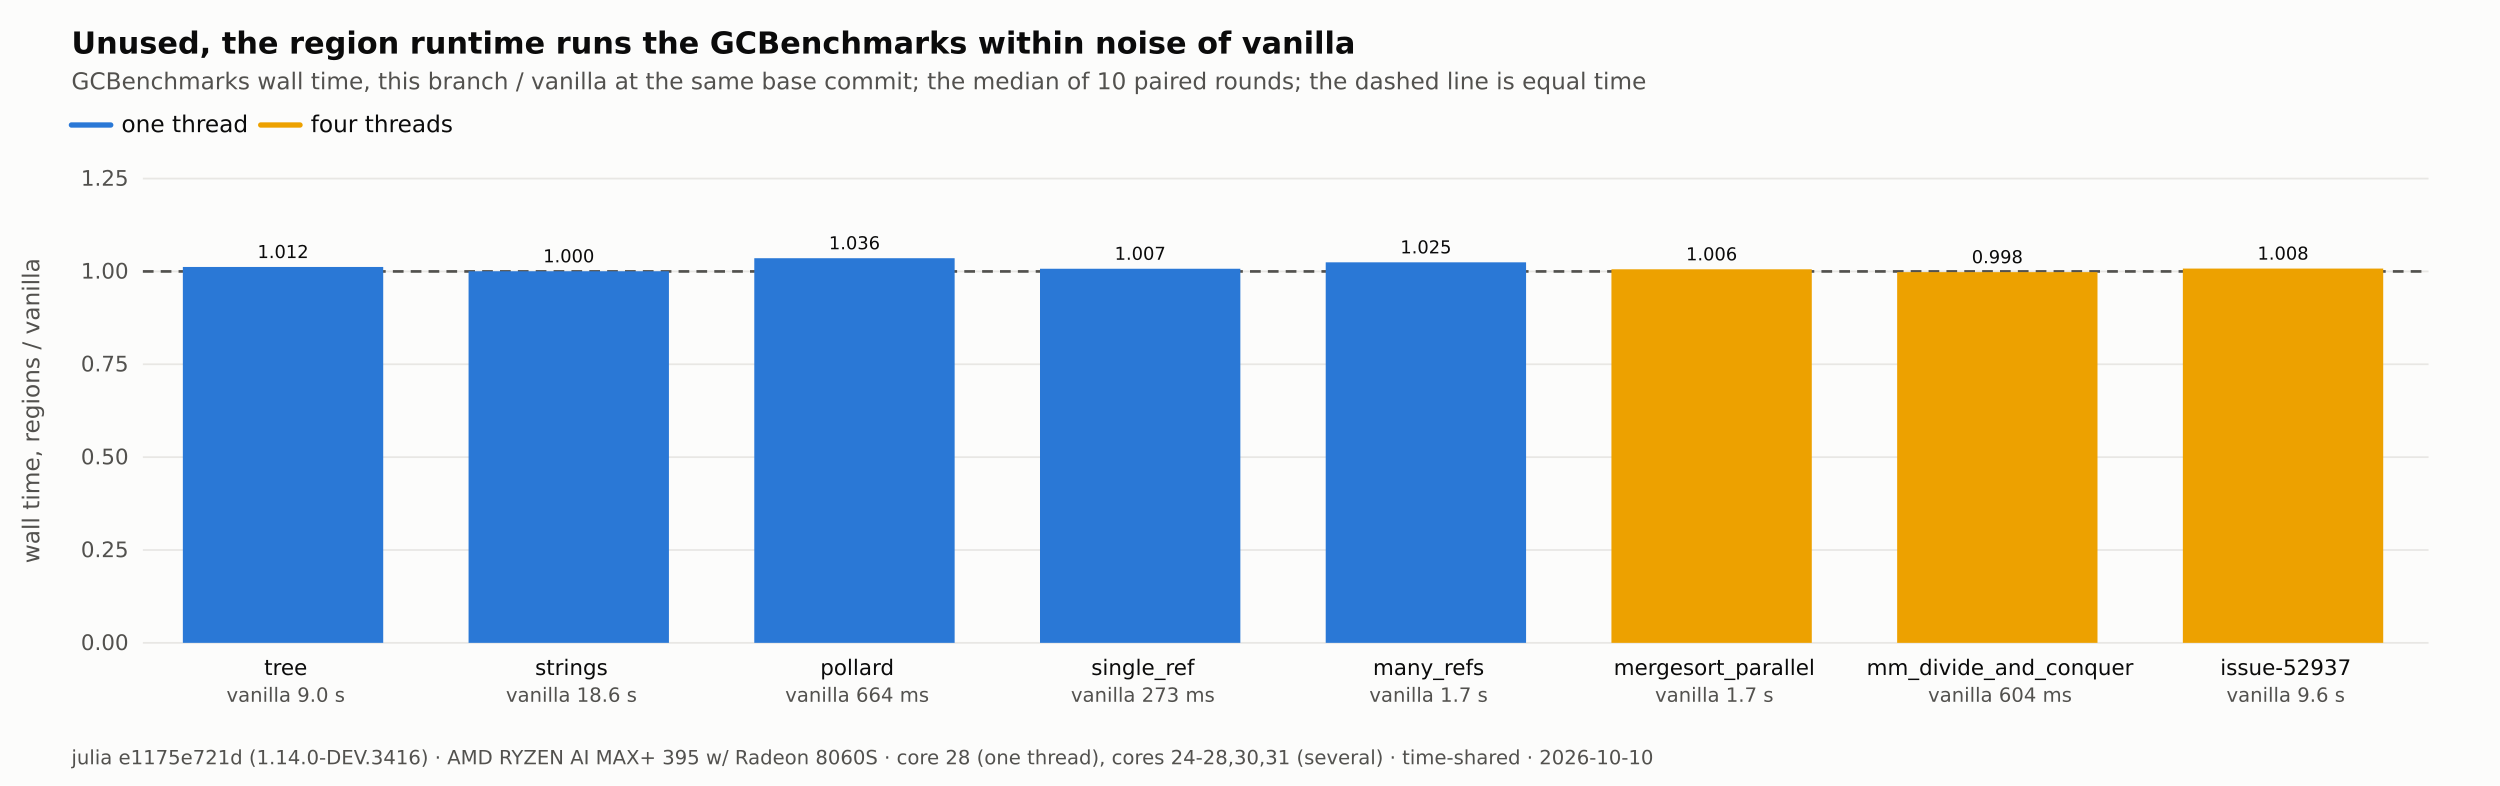
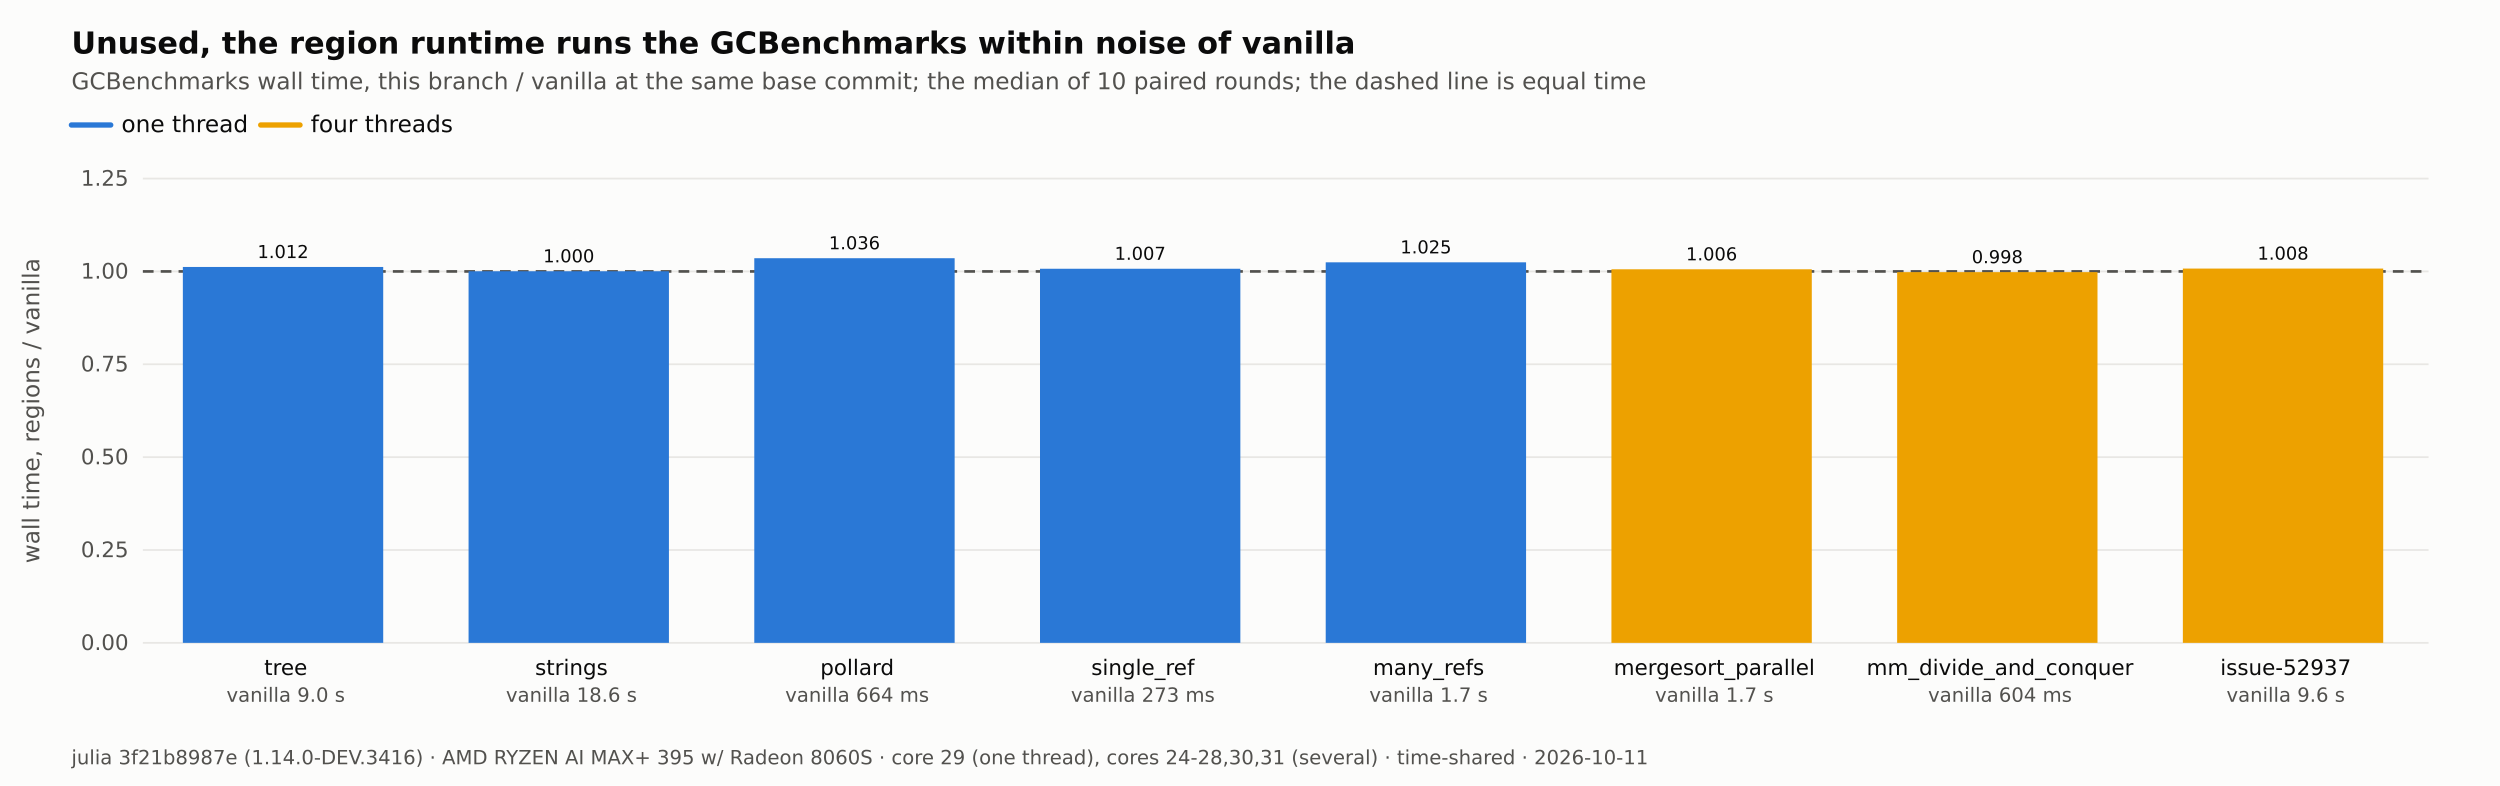
<svg xmlns="http://www.w3.org/2000/svg" viewBox="0 0 1400 440" font-size="13">
  <rect width="1400" height="440" fill="#fcfcfb" />
  <text x="40.0" y="30.0" font-family="DejaVu Sans, sans-serif" font-size="17" fill="#0b0b0b" text-anchor="start" font-weight="bold">Unused, the region runtime runs the GCBenchmarks within noise of vanilla</text>
  <text x="40.0" y="50.0" font-family="DejaVu Sans, sans-serif" font-size="13" fill="#52514e" text-anchor="start">GCBenchmarks wall time, this branch / vanilla at the same base commit; the median of 10 paired rounds; the dashed line is equal time</text>
  <line x1="40" y1="70" x2="62" y2="70" stroke="#2a78d6" stroke-width="3" stroke-linecap="round" />
  <text x="68.0" y="74.0" font-family="DejaVu Sans, sans-serif" font-size="13" fill="#0b0b0b" text-anchor="start">one thread</text>
  <line x1="146.0" y1="70" x2="168.0" y2="70" stroke="#eda100" stroke-width="3" stroke-linecap="round" />
  <text x="174.0" y="74.0" font-family="DejaVu Sans, sans-serif" font-size="13" fill="#0b0b0b" text-anchor="start">four threads</text>
  <line x1="80" y1="360.0" x2="1360" y2="360.0" stroke="#e8e7e4" stroke-width="1" />
  <text x="72.0" y="364.0" font-family="DejaVu Sans, sans-serif" font-size="12" fill="#52514e" text-anchor="end">0.00</text>
  <line x1="80" y1="308.0" x2="1360" y2="308.0" stroke="#e8e7e4" stroke-width="1" />
  <text x="72.0" y="312.0" font-family="DejaVu Sans, sans-serif" font-size="12" fill="#52514e" text-anchor="end">0.25</text>
  <line x1="80" y1="256.0" x2="1360" y2="256.0" stroke="#e8e7e4" stroke-width="1" />
  <text x="72.0" y="260.0" font-family="DejaVu Sans, sans-serif" font-size="12" fill="#52514e" text-anchor="end">0.50</text>
  <line x1="80" y1="204.0" x2="1360" y2="204.0" stroke="#e8e7e4" stroke-width="1" />
  <text x="72.0" y="208.0" font-family="DejaVu Sans, sans-serif" font-size="12" fill="#52514e" text-anchor="end">0.75</text>
  <line x1="80" y1="152.0" x2="1360" y2="152.0" stroke="#e8e7e4" stroke-width="1" />
  <text x="72.0" y="156.0" font-family="DejaVu Sans, sans-serif" font-size="12" fill="#52514e" text-anchor="end">1.00</text>
  <line x1="80" y1="100.0" x2="1360" y2="100.0" stroke="#e8e7e4" stroke-width="1" />
  <text x="72.0" y="104.0" font-family="DejaVu Sans, sans-serif" font-size="12" fill="#52514e" text-anchor="end">1.25</text>
  <line x1="80" y1="152.0" x2="1360" y2="152.0" stroke="#52514e" stroke-width="1.5" stroke-dasharray="6 4" />
  <rect x="102.4" y="149.5" width="112.2" height="210.5" fill="#2a78d6" />
  <text x="158.5" y="144.5" font-family="DejaVu Sans, sans-serif" font-size="10" fill="#0b0b0b" text-anchor="middle" paint-order="stroke" stroke="#fcfcfb" stroke-width="3" stroke-linejoin="round">1.012</text>
  <text x="160.0" y="378.0" font-family="DejaVu Sans, sans-serif" font-size="12" fill="#0b0b0b" text-anchor="middle">tree</text>
  <text x="160.0" y="393.0" font-family="DejaVu Sans, sans-serif" font-size="11" fill="#52514e" text-anchor="middle">vanilla 9.0 s</text>
  <rect x="262.4" y="151.9" width="112.2" height="208.1" fill="#2a78d6" />
  <text x="318.5" y="146.9" font-family="DejaVu Sans, sans-serif" font-size="10" fill="#0b0b0b" text-anchor="middle" paint-order="stroke" stroke="#fcfcfb" stroke-width="3" stroke-linejoin="round">1.000</text>
  <text x="320.0" y="378.0" font-family="DejaVu Sans, sans-serif" font-size="12" fill="#0b0b0b" text-anchor="middle">strings</text>
  <text x="320.0" y="393.0" font-family="DejaVu Sans, sans-serif" font-size="11" fill="#52514e" text-anchor="middle">vanilla 18.6 s</text>
  <rect x="422.4" y="144.6" width="112.2" height="215.4" fill="#2a78d6" />
  <text x="478.5" y="139.6" font-family="DejaVu Sans, sans-serif" font-size="10" fill="#0b0b0b" text-anchor="middle" paint-order="stroke" stroke="#fcfcfb" stroke-width="3" stroke-linejoin="round">1.036</text>
  <text x="480.0" y="378.0" font-family="DejaVu Sans, sans-serif" font-size="12" fill="#0b0b0b" text-anchor="middle">pollard</text>
  <text x="480.0" y="393.0" font-family="DejaVu Sans, sans-serif" font-size="11" fill="#52514e" text-anchor="middle">vanilla 664 ms</text>
  <rect x="582.4" y="150.5" width="112.2" height="209.5" fill="#2a78d6" />
  <text x="638.5" y="145.5" font-family="DejaVu Sans, sans-serif" font-size="10" fill="#0b0b0b" text-anchor="middle" paint-order="stroke" stroke="#fcfcfb" stroke-width="3" stroke-linejoin="round">1.007</text>
  <text x="640.0" y="378.0" font-family="DejaVu Sans, sans-serif" font-size="12" fill="#0b0b0b" text-anchor="middle">single_ref</text>
  <text x="640.0" y="393.0" font-family="DejaVu Sans, sans-serif" font-size="11" fill="#52514e" text-anchor="middle">vanilla 273 ms</text>
  <rect x="742.4" y="146.9" width="112.2" height="213.1" fill="#2a78d6" />
  <text x="798.5" y="141.9" font-family="DejaVu Sans, sans-serif" font-size="10" fill="#0b0b0b" text-anchor="middle" paint-order="stroke" stroke="#fcfcfb" stroke-width="3" stroke-linejoin="round">1.025</text>
  <text x="800.0" y="378.0" font-family="DejaVu Sans, sans-serif" font-size="12" fill="#0b0b0b" text-anchor="middle">many_refs</text>
  <text x="800.0" y="393.0" font-family="DejaVu Sans, sans-serif" font-size="11" fill="#52514e" text-anchor="middle">vanilla 1.7 s</text>
  <rect x="902.4" y="150.8" width="112.2" height="209.2" fill="#eda100" />
  <text x="958.5" y="145.8" font-family="DejaVu Sans, sans-serif" font-size="10" fill="#0b0b0b" text-anchor="middle" paint-order="stroke" stroke="#fcfcfb" stroke-width="3" stroke-linejoin="round">1.006</text>
  <text x="960.0" y="378.0" font-family="DejaVu Sans, sans-serif" font-size="12" fill="#0b0b0b" text-anchor="middle">mergesort_parallel</text>
  <text x="960.0" y="393.0" font-family="DejaVu Sans, sans-serif" font-size="11" fill="#52514e" text-anchor="middle">vanilla 1.7 s</text>
  <rect x="1062.4" y="152.4" width="112.2" height="207.6" fill="#eda100" />
  <text x="1118.5" y="147.4" font-family="DejaVu Sans, sans-serif" font-size="10" fill="#0b0b0b" text-anchor="middle" paint-order="stroke" stroke="#fcfcfb" stroke-width="3" stroke-linejoin="round">0.998</text>
  <text x="1120.0" y="378.0" font-family="DejaVu Sans, sans-serif" font-size="12" fill="#0b0b0b" text-anchor="middle">mm_divide_and_conquer</text>
  <text x="1120.0" y="393.0" font-family="DejaVu Sans, sans-serif" font-size="11" fill="#52514e" text-anchor="middle">vanilla 604 ms</text>
  <rect x="1222.4" y="150.4" width="112.2" height="209.6" fill="#eda100" />
  <text x="1278.5" y="145.4" font-family="DejaVu Sans, sans-serif" font-size="10" fill="#0b0b0b" text-anchor="middle" paint-order="stroke" stroke="#fcfcfb" stroke-width="3" stroke-linejoin="round">1.008</text>
  <text x="1280.0" y="378.0" font-family="DejaVu Sans, sans-serif" font-size="12" fill="#0b0b0b" text-anchor="middle">issue-52937</text>
  <text x="1280.0" y="393.0" font-family="DejaVu Sans, sans-serif" font-size="11" fill="#52514e" text-anchor="middle">vanilla 9.6 s</text>
  <text x="22.0" y="230.0" font-family="DejaVu Sans, sans-serif" font-size="13" fill="#52514e" text-anchor="middle" transform="rotate(-90 22 230.0)">wall time, regions / vanilla</text>
-   <text x="40.0" y="428.0" font-family="DejaVu Sans, sans-serif" font-size="11" fill="#52514e" text-anchor="start">julia e1175e721d (1.14.0-DEV.3416) · AMD RYZEN AI MAX+ 395 w/ Radeon 8060S · core 28 (one thread), cores 24-28,30,31 (several) · time-shared · 2026-10-10</text>
+   <text x="40.0" y="428.0" font-family="DejaVu Sans, sans-serif" font-size="11" fill="#52514e" text-anchor="start">julia 3f21b8987e (1.14.0-DEV.3416) · AMD RYZEN AI MAX+ 395 w/ Radeon 8060S · core 29 (one thread), cores 24-28,30,31 (several) · time-shared · 2026-10-11</text>
</svg>
